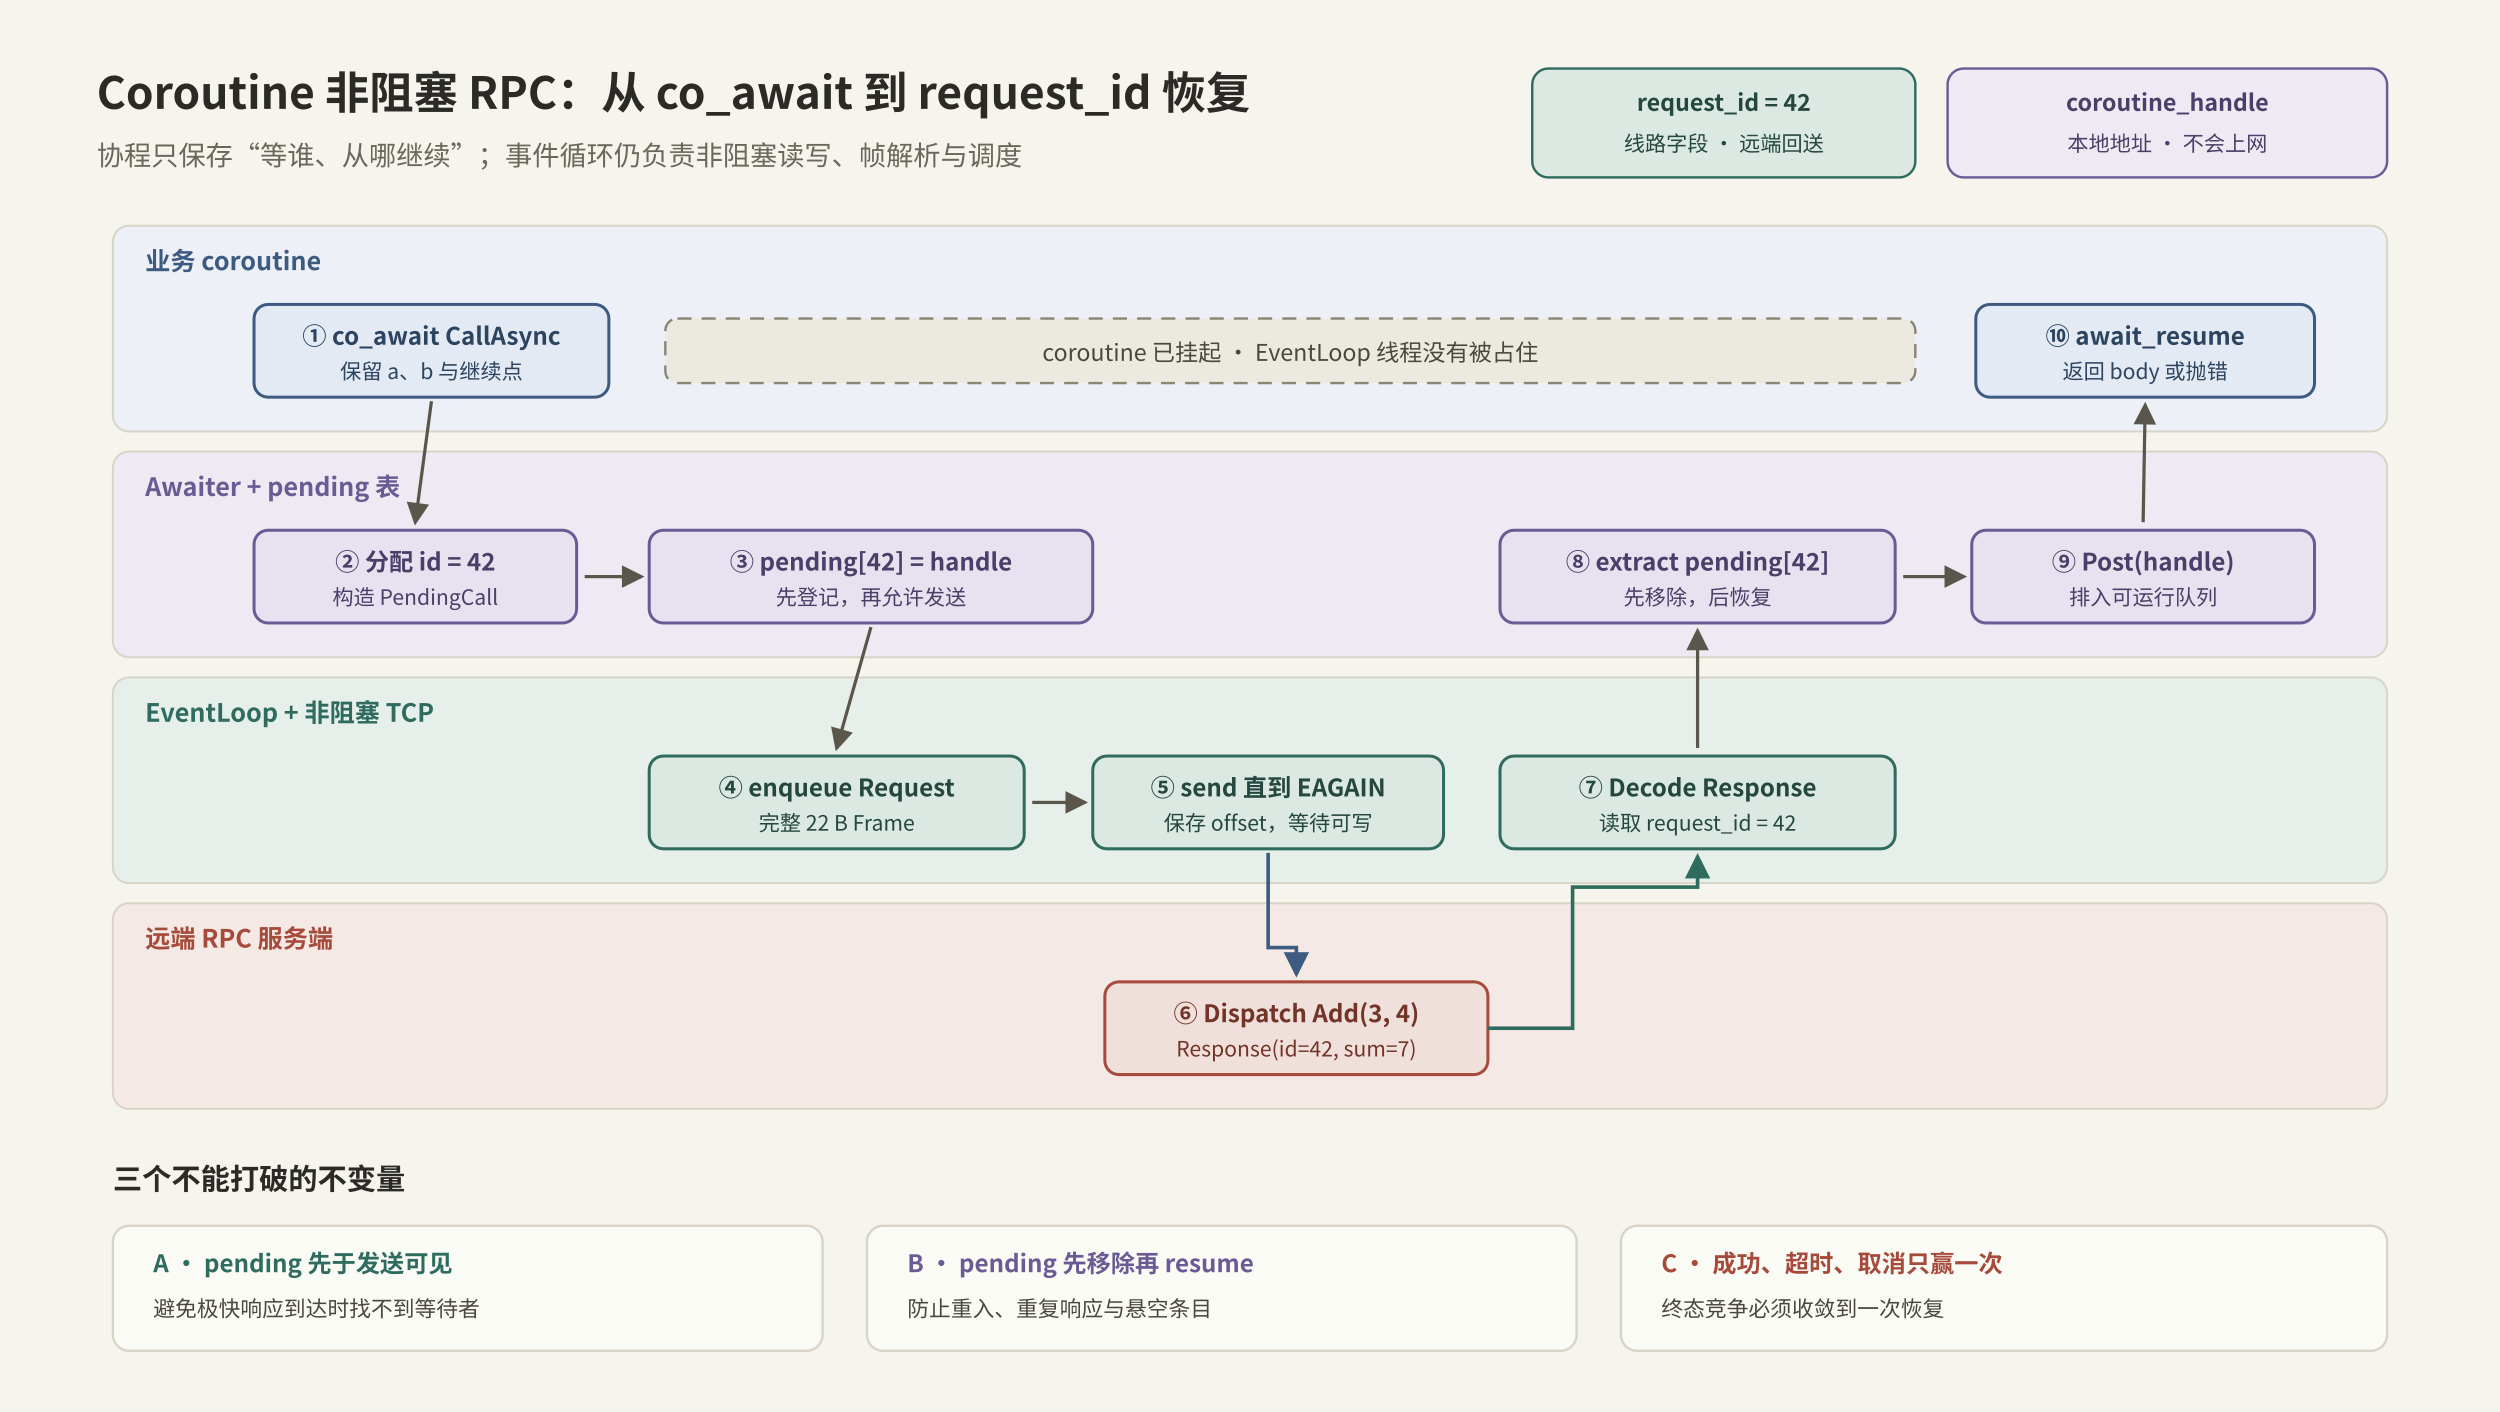
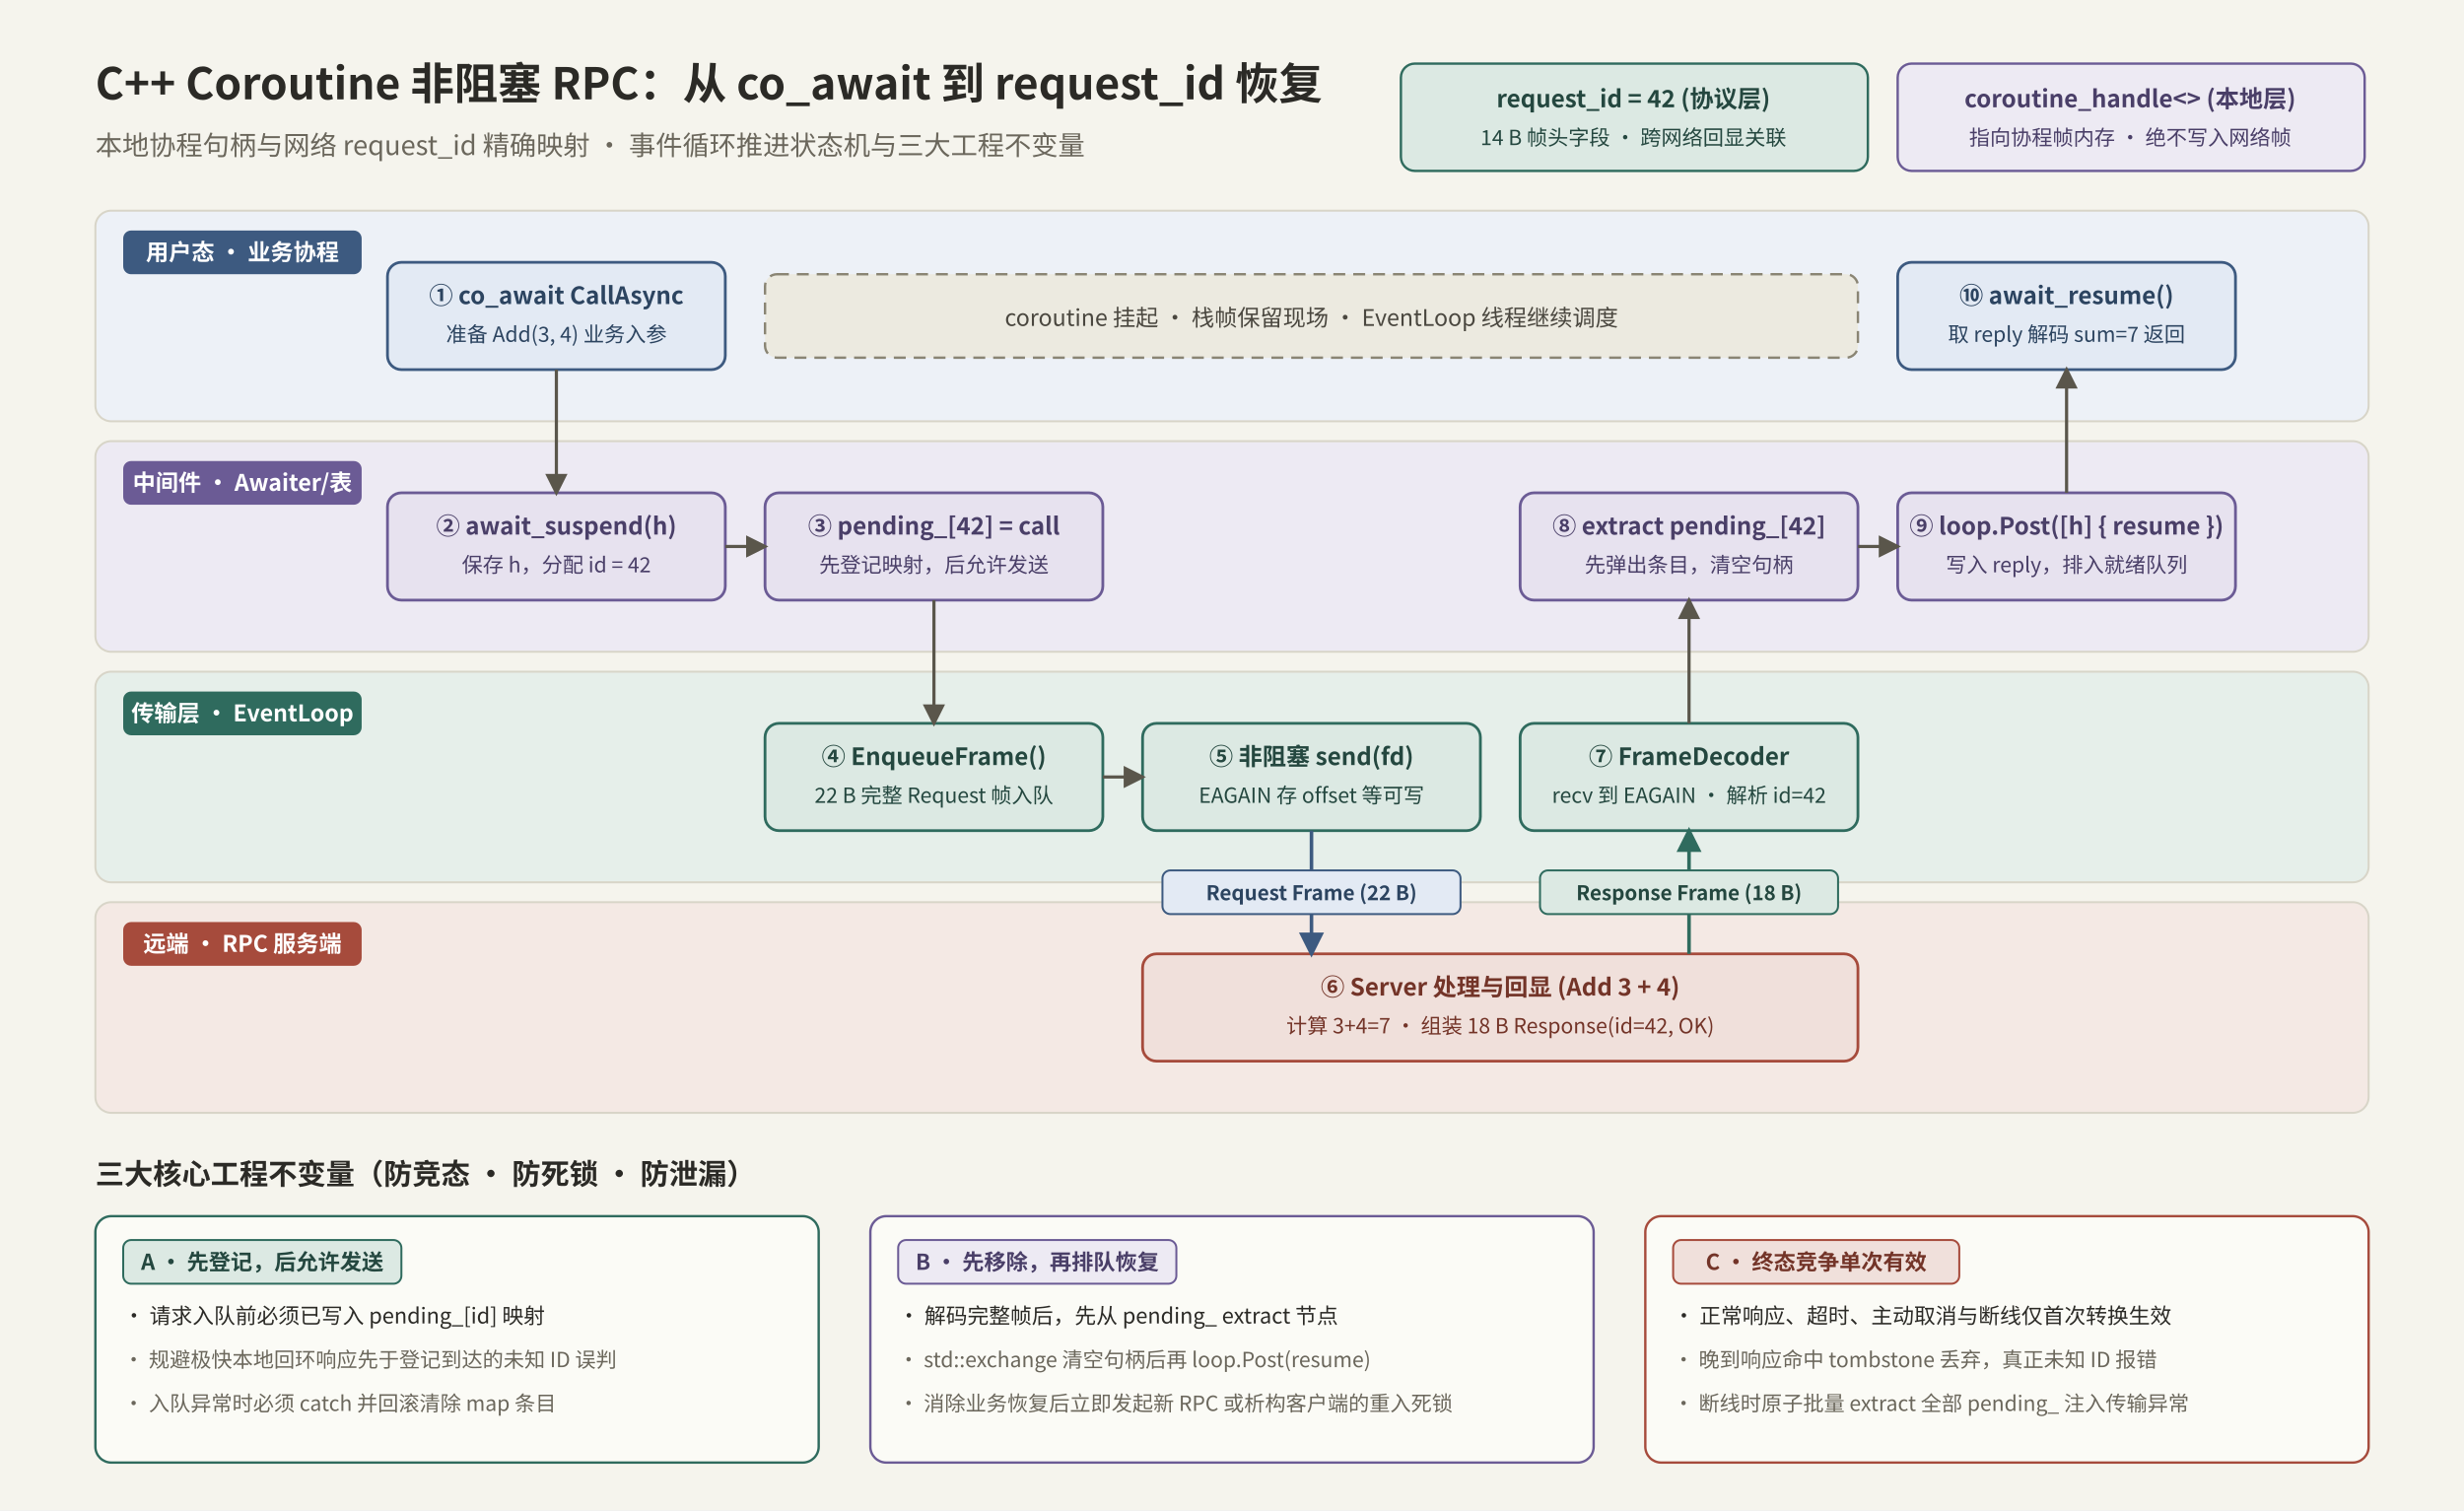
- <svg xmlns="http://www.w3.org/2000/svg" viewBox="0 0 1240 700" font-family="'PingFang SC','Hiragino Sans GB','Microsoft YaHei','Noto Sans CJK SC',sans-serif">
+ <svg xmlns="http://www.w3.org/2000/svg" viewBox="0 0 1240 760" font-family="'PingFang SC','Hiragino Sans GB','Microsoft YaHei','Noto Sans CJK SC',sans-serif">
  <defs>
    <marker id="arr" viewBox="0 0 10 10" refX="8.5" refY="5" markerWidth="7" markerHeight="7" orient="auto-start-reverse">
      <path d="M0,0 L10,5 L0,10 z" fill="#5A564B" />
    </marker>
    <marker id="arrBlue" viewBox="0 0 10 10" refX="8.5" refY="5" markerWidth="7" markerHeight="7" orient="auto-start-reverse">
      <path d="M0,0 L10,5 L0,10 z" fill="#3D5A80" />
    </marker>
    <marker id="arrGreen" viewBox="0 0 10 10" refX="8.5" refY="5" markerWidth="7" markerHeight="7" orient="auto-start-reverse">
      <path d="M0,0 L10,5 L0,10 z" fill="#2F6B5E" />
    </marker>
  </defs>
-   <rect width="1240" height="700" fill="#F5F4ED" />
-   <text x="48" y="54" font-size="22" font-weight="700" fill="#2B2A26">Coroutine 非阻塞 RPC：从 co_await 到 request_id 恢复</text>
-   <text x="48" y="82" font-size="13.5" fill="#6B675C">协程只保存“等谁、从哪继续”；事件循环仍负责非阻塞读写、帧解析与调度</text>
-   <rect x="760" y="34" width="190" height="54" rx="8" fill="#DCE9E3" stroke="#2F6B5E" stroke-width="1.2" />
-   <text x="855" y="55" font-size="11.5" font-weight="700" fill="#24473F" text-anchor="middle">request_id = 42</text>
-   <text x="855" y="75" font-size="10.5" fill="#24473F" text-anchor="middle">线路字段 · 远端回送</text>
-   <rect x="966" y="34" width="218" height="54" rx="8" fill="#EDEAF3" stroke="#6B5B95" stroke-width="1.2" />
-   <text x="1075" y="55" font-size="11.5" font-weight="700" fill="#4A3F68" text-anchor="middle">coroutine_handle</text>
-   <text x="1075" y="75" font-size="10.5" fill="#4A3F68" text-anchor="middle">本地地址 · 不会上网</text>
-   <rect x="56" y="112" width="1128" height="102" rx="8" fill="#EDF1F7" stroke="#D8D5C8" />
-   <text x="72" y="134" font-size="12.5" font-weight="700" fill="#3D5A80">业务 coroutine</text>
-   <rect x="56" y="224" width="1128" height="102" rx="8" fill="#EDEAF3" stroke="#D8D5C8" />
-   <text x="72" y="246" font-size="12.5" font-weight="700" fill="#6B5B95">Awaiter + pending 表</text>
-   <rect x="56" y="336" width="1128" height="102" rx="8" fill="#E6EFEA" stroke="#D8D5C8" />
-   <text x="72" y="358" font-size="12.5" font-weight="700" fill="#2F6B5E">EventLoop + 非阻塞 TCP</text>
-   <rect x="56" y="448" width="1128" height="102" rx="8" fill="#F4E9E4" stroke="#D8D5C8" />
-   <text x="72" y="470" font-size="12.5" font-weight="700" fill="#A64B3C">远端 RPC 服务端</text>
-   <rect x="126" y="151" width="176" height="46" rx="7" fill="#E3EAF4" stroke="#3D5A80" stroke-width="1.5" />
-   <text x="214" y="171" font-size="12" font-weight="700" fill="#2C4460" text-anchor="middle">① co_await CallAsync</text>
-   <text x="214" y="188" font-size="10.5" fill="#2C4460" text-anchor="middle">保留 a、b 与继续点</text>
-   <rect x="330" y="158" width="620" height="32" rx="6" fill="#ECEAE0" stroke="#8A8574" stroke-width="1.2" stroke-dasharray="7 5" />
-   <text x="640" y="179" font-size="11.5" fill="#4A473F" text-anchor="middle">coroutine 已挂起 · EventLoop 线程没有被占住</text>
-   <rect x="980" y="151" width="168" height="46" rx="7" fill="#E3EAF4" stroke="#3D5A80" stroke-width="1.5" />
-   <text x="1064" y="171" font-size="12" font-weight="700" fill="#2C4460" text-anchor="middle">⑩ await_resume</text>
-   <text x="1064" y="188" font-size="10.5" fill="#2C4460" text-anchor="middle">返回 body 或抛错</text>
-   <rect x="126" y="263" width="160" height="46" rx="7" fill="#E7E2EF" stroke="#6B5B95" stroke-width="1.5" />
-   <text x="206" y="283" font-size="12" font-weight="700" fill="#4A3F68" text-anchor="middle">② 分配 id = 42</text>
-   <text x="206" y="300" font-size="10.5" fill="#4A3F68" text-anchor="middle">构造 PendingCall</text>
-   <rect x="322" y="263" width="220" height="46" rx="7" fill="#E7E2EF" stroke="#6B5B95" stroke-width="1.5" />
-   <text x="432" y="283" font-size="12" font-weight="700" fill="#4A3F68" text-anchor="middle">③ pending[42] = handle</text>
-   <text x="432" y="300" font-size="10.5" fill="#4A3F68" text-anchor="middle">先登记，再允许发送</text>
-   <rect x="744" y="263" width="196" height="46" rx="7" fill="#E7E2EF" stroke="#6B5B95" stroke-width="1.5" />
-   <text x="842" y="283" font-size="12" font-weight="700" fill="#4A3F68" text-anchor="middle">⑧ extract pending[42]</text>
-   <text x="842" y="300" font-size="10.5" fill="#4A3F68" text-anchor="middle">先移除，后恢复</text>
-   <rect x="978" y="263" width="170" height="46" rx="7" fill="#E7E2EF" stroke="#6B5B95" stroke-width="1.5" />
-   <text x="1063" y="283" font-size="12" font-weight="700" fill="#4A3F68" text-anchor="middle">⑨ Post(handle)</text>
-   <text x="1063" y="300" font-size="10.5" fill="#4A3F68" text-anchor="middle">排入可运行队列</text>
-   <rect x="322" y="375" width="186" height="46" rx="7" fill="#DCE9E3" stroke="#2F6B5E" stroke-width="1.5" />
-   <text x="415" y="395" font-size="12" font-weight="700" fill="#24473F" text-anchor="middle">④ enqueue Request</text>
-   <text x="415" y="412" font-size="10.5" fill="#24473F" text-anchor="middle">完整 22 B Frame</text>
-   <rect x="542" y="375" width="174" height="46" rx="7" fill="#DCE9E3" stroke="#2F6B5E" stroke-width="1.5" />
-   <text x="629" y="395" font-size="12" font-weight="700" fill="#24473F" text-anchor="middle">⑤ send 直到 EAGAIN</text>
-   <text x="629" y="412" font-size="10.5" fill="#24473F" text-anchor="middle">保存 offset，等待可写</text>
-   <rect x="744" y="375" width="196" height="46" rx="7" fill="#DCE9E3" stroke="#2F6B5E" stroke-width="1.5" />
-   <text x="842" y="395" font-size="12" font-weight="700" fill="#24473F" text-anchor="middle">⑦ Decode Response</text>
-   <text x="842" y="412" font-size="10.5" fill="#24473F" text-anchor="middle">读取 request_id = 42</text>
-   <rect x="548" y="487" width="190" height="46" rx="7" fill="#F0E0DB" stroke="#A64B3C" stroke-width="1.5" />
-   <text x="643" y="507" font-size="12" font-weight="700" fill="#733428" text-anchor="middle">⑥ Dispatch Add(3, 4)</text>
-   <text x="643" y="524" font-size="10.5" fill="#733428" text-anchor="middle">Response(id=42, sum=7)</text>
-   <line x1="214" y1="199" x2="206" y2="259" stroke="#5A564B" stroke-width="1.6" marker-end="url(#arr)" />
-   <line x1="290" y1="286" x2="318" y2="286" stroke="#5A564B" stroke-width="1.6" marker-end="url(#arr)" />
-   <line x1="432" y1="311" x2="415" y2="371" stroke="#5A564B" stroke-width="1.6" marker-end="url(#arr)" />
-   <line x1="512" y1="398" x2="538" y2="398" stroke="#5A564B" stroke-width="1.6" marker-end="url(#arr)" />
-   <path d="M629 423 L629 470 L643 470 L643 483" fill="none" stroke="#3D5A80" stroke-width="1.8" marker-end="url(#arrBlue)" />
-   <path d="M738 510 L780 510 L780 440 L842 440 L842 425" fill="none" stroke="#2F6B5E" stroke-width="1.8" marker-end="url(#arrGreen)" />
-   <line x1="842" y1="371" x2="842" y2="313" stroke="#5A564B" stroke-width="1.6" marker-end="url(#arr)" />
-   <line x1="944" y1="286" x2="974" y2="286" stroke="#5A564B" stroke-width="1.6" marker-end="url(#arr)" />
-   <line x1="1063" y1="259" x2="1064" y2="201" stroke="#5A564B" stroke-width="1.6" marker-end="url(#arr)" />
-   <text x="56" y="590" font-size="14.5" font-weight="700" fill="#2B2A26">三个不能打破的不变量</text>
-   <rect x="56" y="608" width="352" height="62" rx="8" fill="#FBFBF6" stroke="#D8D5C8" stroke-width="1.2" />
-   <text x="76" y="631" font-size="12" font-weight="700" fill="#2F6B5E">A · pending 先于发送可见</text>
-   <text x="76" y="653" font-size="10.8" fill="#4A473F">避免极快响应到达时找不到等待者</text>
-   <rect x="430" y="608" width="352" height="62" rx="8" fill="#FBFBF6" stroke="#D8D5C8" stroke-width="1.2" />
-   <text x="450" y="631" font-size="12" font-weight="700" fill="#6B5B95">B · pending 先移除再 resume</text>
-   <text x="450" y="653" font-size="10.8" fill="#4A473F">防止重入、重复响应与悬空条目</text>
-   <rect x="804" y="608" width="380" height="62" rx="8" fill="#FBFBF6" stroke="#D8D5C8" stroke-width="1.2" />
-   <text x="824" y="631" font-size="12" font-weight="700" fill="#A64B3C">C · 成功、超时、取消只赢一次</text>
-   <text x="824" y="653" font-size="10.8" fill="#4A473F">终态竞争必须收敛到一次恢复</text>
+   <rect width="1240" height="760" fill="#F5F4ED" />
+   <text x="48" y="50" font-size="22" font-weight="700" fill="#2B2A26">C++ Coroutine 非阻塞 RPC：从 co_await 到 request_id 恢复</text>
+   <text x="48" y="78" font-size="13.5" fill="#6B675C">本地协程句柄与网络 request_id 精确映射 · 事件循环推进状态机与三大工程不变量</text>
+   <rect x="705" y="32" width="235" height="54" rx="7" fill="#DCE9E3" stroke="#2F6B5E" stroke-width="1.2" />
+   <text x="822" y="54" font-size="12" font-weight="700" fill="#24473F" text-anchor="middle">request_id = 42 (协议层)</text>
+   <text x="822" y="73" font-size="10.5" fill="#24473F" text-anchor="middle">14 B 帧头字段 · 跨网络回显关联</text>
+   <rect x="955" y="32" width="235" height="54" rx="7" fill="#EDEAF3" stroke="#6B5B95" stroke-width="1.2" />
+   <text x="1072" y="54" font-size="12" font-weight="700" fill="#4A3F68" text-anchor="middle">coroutine_handle&lt;&gt; (本地层)</text>
+   <text x="1072" y="73" font-size="10.5" fill="#4A3F68" text-anchor="middle">指向协程帧内存 · 绝不写入网络帧</text>
+   <rect x="48" y="106" width="1144" height="106" rx="8" fill="#EDF1F7" stroke="#D8D5C8" stroke-width="1" />
+   <rect x="62" y="116" width="120" height="22" rx="4" fill="#3D5A80" />
+   <text x="122" y="131" font-size="11.5" font-weight="700" fill="#FFFFFF" text-anchor="middle">用户态 · 业务协程</text>
+   <rect x="48" y="222" width="1144" height="106" rx="8" fill="#EDEAF3" stroke="#D8D5C8" stroke-width="1" />
+   <rect x="62" y="232" width="120" height="22" rx="4" fill="#6B5B95" />
+   <text x="122" y="247" font-size="11.5" font-weight="700" fill="#FFFFFF" text-anchor="middle">中间件 · Awaiter/表</text>
+   <rect x="48" y="338" width="1144" height="106" rx="8" fill="#E6EFEA" stroke="#D8D5C8" stroke-width="1" />
+   <rect x="62" y="348" width="120" height="22" rx="4" fill="#2F6B5E" />
+   <text x="122" y="363" font-size="11.5" font-weight="700" fill="#FFFFFF" text-anchor="middle">传输层 · EventLoop</text>
+   <rect x="48" y="454" width="1144" height="106" rx="8" fill="#F4E9E4" stroke="#D8D5C8" stroke-width="1" />
+   <rect x="62" y="464" width="120" height="22" rx="4" fill="#A64B3C" />
+   <text x="122" y="479" font-size="11.5" font-weight="700" fill="#FFFFFF" text-anchor="middle">远端 · RPC 服务端</text>
+   <rect x="195" y="132" width="170" height="54" rx="7" fill="#E3EAF4" stroke="#3D5A80" stroke-width="1.4" />
+   <text x="280" y="153" font-size="12" font-weight="700" fill="#2C4460" text-anchor="middle">① co_await CallAsync</text>
+   <text x="280" y="172" font-size="10.5" fill="#2C4460" text-anchor="middle">准备 Add(3, 4) 业务入参</text>
+   <rect x="385" y="138" width="550" height="42" rx="6" fill="#ECEAE0" stroke="#8A8574" stroke-width="1.2" stroke-dasharray="6 4" />
+   <text x="660" y="164" font-size="11.5" fill="#4A473F" text-anchor="middle">coroutine 挂起 · 栈帧保留现场 · EventLoop 线程继续调度</text>
+   <rect x="955" y="132" width="170" height="54" rx="7" fill="#E3EAF4" stroke="#3D5A80" stroke-width="1.4" />
+   <text x="1040" y="153" font-size="12" font-weight="700" fill="#2C4460" text-anchor="middle">⑩ await_resume()</text>
+   <text x="1040" y="172" font-size="10.5" fill="#2C4460" text-anchor="middle">取 reply 解码 sum=7 返回</text>
+   <rect x="195" y="248" width="170" height="54" rx="7" fill="#E7E2EF" stroke="#6B5B95" stroke-width="1.4" />
+   <text x="280" y="269" font-size="12" font-weight="700" fill="#4A3F68" text-anchor="middle">② await_suspend(h)</text>
+   <text x="280" y="288" font-size="10.5" fill="#4A3F68" text-anchor="middle">保存 h，分配 id = 42</text>
+   <rect x="385" y="248" width="170" height="54" rx="7" fill="#E7E2EF" stroke="#6B5B95" stroke-width="1.4" />
+   <text x="470" y="269" font-size="12" font-weight="700" fill="#4A3F68" text-anchor="middle">③ pending_[42] = call</text>
+   <text x="470" y="288" font-size="10.5" fill="#4A3F68" text-anchor="middle">先登记映射，后允许发送</text>
+   <rect x="765" y="248" width="170" height="54" rx="7" fill="#E7E2EF" stroke="#6B5B95" stroke-width="1.4" />
+   <text x="850" y="269" font-size="12" font-weight="700" fill="#4A3F68" text-anchor="middle">⑧ extract pending_[42]</text>
+   <text x="850" y="288" font-size="10.5" fill="#4A3F68" text-anchor="middle">先弹出条目，清空句柄</text>
+   <rect x="955" y="248" width="170" height="54" rx="7" fill="#E7E2EF" stroke="#6B5B95" stroke-width="1.4" />
+   <text x="1040" y="269" font-size="12" font-weight="700" fill="#4A3F68" text-anchor="middle">⑨ loop.Post([h] { resume })</text>
+   <text x="1040" y="288" font-size="10.5" fill="#4A3F68" text-anchor="middle">写入 reply，排入就绪队列</text>
+   <rect x="385" y="364" width="170" height="54" rx="7" fill="#DCE9E3" stroke="#2F6B5E" stroke-width="1.4" />
+   <text x="470" y="385" font-size="12" font-weight="700" fill="#24473F" text-anchor="middle">④ EnqueueFrame()</text>
+   <text x="470" y="404" font-size="10.5" fill="#24473F" text-anchor="middle">22 B 完整 Request 帧入队</text>
+   <rect x="575" y="364" width="170" height="54" rx="7" fill="#DCE9E3" stroke="#2F6B5E" stroke-width="1.4" />
+   <text x="660" y="385" font-size="12" font-weight="700" fill="#24473F" text-anchor="middle">⑤ 非阻塞 send(fd)</text>
+   <text x="660" y="404" font-size="10.5" fill="#24473F" text-anchor="middle">EAGAIN 存 offset 等可写</text>
+   <rect x="765" y="364" width="170" height="54" rx="7" fill="#DCE9E3" stroke="#2F6B5E" stroke-width="1.4" />
+   <text x="850" y="385" font-size="12" font-weight="700" fill="#24473F" text-anchor="middle">⑦ FrameDecoder</text>
+   <text x="850" y="404" font-size="10.5" fill="#24473F" text-anchor="middle">recv 到 EAGAIN · 解析 id=42</text>
+   <rect x="575" y="480" width="360" height="54" rx="7" fill="#F0E0DB" stroke="#A64B3C" stroke-width="1.4" />
+   <text x="755" y="501" font-size="12" font-weight="700" fill="#733428" text-anchor="middle">⑥ Server 处理与回显 (Add 3 + 4)</text>
+   <text x="755" y="520" font-size="10.5" fill="#733428" text-anchor="middle">计算 3+4=7 · 组装 18 B Response(id=42, OK)</text>
+   <line x1="280" y1="186" x2="280" y2="248" stroke="#5A564B" stroke-width="1.6" marker-end="url(#arr)" />
+   <line x1="365" y1="275" x2="385" y2="275" stroke="#5A564B" stroke-width="1.6" marker-end="url(#arr)" />
+   <line x1="470" y1="302" x2="470" y2="364" stroke="#5A564B" stroke-width="1.6" marker-end="url(#arr)" />
+   <line x1="555" y1="391" x2="575" y2="391" stroke="#5A564B" stroke-width="1.6" marker-end="url(#arr)" />
+   <line x1="660" y1="418" x2="660" y2="480" stroke="#3D5A80" stroke-width="1.8" marker-end="url(#arrBlue)" />
+   <rect x="585" y="438" width="150" height="22" rx="4" fill="#E3EAF4" stroke="#3D5A80" stroke-width="1" />
+   <text x="660" y="453" font-size="10.2" font-weight="700" fill="#2C4460" text-anchor="middle">Request Frame (22 B)</text>
+   <line x1="850" y1="480" x2="850" y2="418" stroke="#2F6B5E" stroke-width="1.8" marker-end="url(#arrGreen)" />
+   <rect x="775" y="438" width="150" height="22" rx="4" fill="#DCE9E3" stroke="#2F6B5E" stroke-width="1" />
+   <text x="850" y="453" font-size="10.2" font-weight="700" fill="#24473F" text-anchor="middle">Response Frame (18 B)</text>
+   <line x1="850" y1="364" x2="850" y2="302" stroke="#5A564B" stroke-width="1.6" marker-end="url(#arr)" />
+   <line x1="935" y1="275" x2="955" y2="275" stroke="#5A564B" stroke-width="1.6" marker-end="url(#arr)" />
+   <line x1="1040" y1="248" x2="1040" y2="186" stroke="#5A564B" stroke-width="1.6" marker-end="url(#arr)" />
+   <text x="48" y="596" font-size="14.5" font-weight="700" fill="#2B2A26">三大核心工程不变量（防竞态 · 防死锁 · 防泄漏）</text>
+   <rect x="48" y="612" width="364" height="124" rx="8" fill="#FBFBF6" stroke="#2F6B5E" stroke-width="1.2" />
+   <rect x="62" y="624" width="140" height="22" rx="4" fill="#DCE9E3" stroke="#2F6B5E" stroke-width="1" />
+   <text x="132" y="639" font-size="11" font-weight="700" fill="#24473F" text-anchor="middle">A · 先登记，后允许发送</text>
+   <text x="62" y="666" font-size="10.8" fill="#2B2A26">• 请求入队前必须已写入 pending_[id] 映射</text>
+   <text x="62" y="688" font-size="10.5" fill="#6B675C">• 规避极快本地回环响应先于登记到达的未知 ID 误判</text>
+   <text x="62" y="710" font-size="10.5" fill="#6B675C">• 入队异常时必须 catch 并回滚清除 map 条目</text>
+   <rect x="438" y="612" width="364" height="124" rx="8" fill="#FBFBF6" stroke="#6B5B95" stroke-width="1.2" />
+   <rect x="452" y="624" width="140" height="22" rx="4" fill="#EDEAF3" stroke="#6B5B95" stroke-width="1" />
+   <text x="522" y="639" font-size="11" font-weight="700" fill="#4A3F68" text-anchor="middle">B · 先移除，再排队恢复</text>
+   <text x="452" y="666" font-size="10.8" fill="#2B2A26">• 解码完整帧后，先从 pending_ extract 节点</text>
+   <text x="452" y="688" font-size="10.5" fill="#6B675C">• std::exchange 清空句柄后再 loop.Post(resume)</text>
+   <text x="452" y="710" font-size="10.5" fill="#6B675C">• 消除业务恢复后立即发起新 RPC 或析构客户端的重入死锁</text>
+   <rect x="828" y="612" width="364" height="124" rx="8" fill="#FBFBF6" stroke="#A64B3C" stroke-width="1.2" />
+   <rect x="842" y="624" width="144" height="22" rx="4" fill="#F0E0DB" stroke="#A64B3C" stroke-width="1" />
+   <text x="914" y="639" font-size="11" font-weight="700" fill="#733428" text-anchor="middle">C · 终态竞争单次有效</text>
+   <text x="842" y="666" font-size="10.8" fill="#2B2A26">• 正常响应、超时、主动取消与断线仅首次转换生效</text>
+   <text x="842" y="688" font-size="10.5" fill="#6B675C">• 晚到响应命中 tombstone 丢弃，真正未知 ID 报错</text>
+   <text x="842" y="710" font-size="10.5" fill="#6B675C">• 断线时原子批量 extract 全部 pending_ 注入传输异常</text>
</svg>
